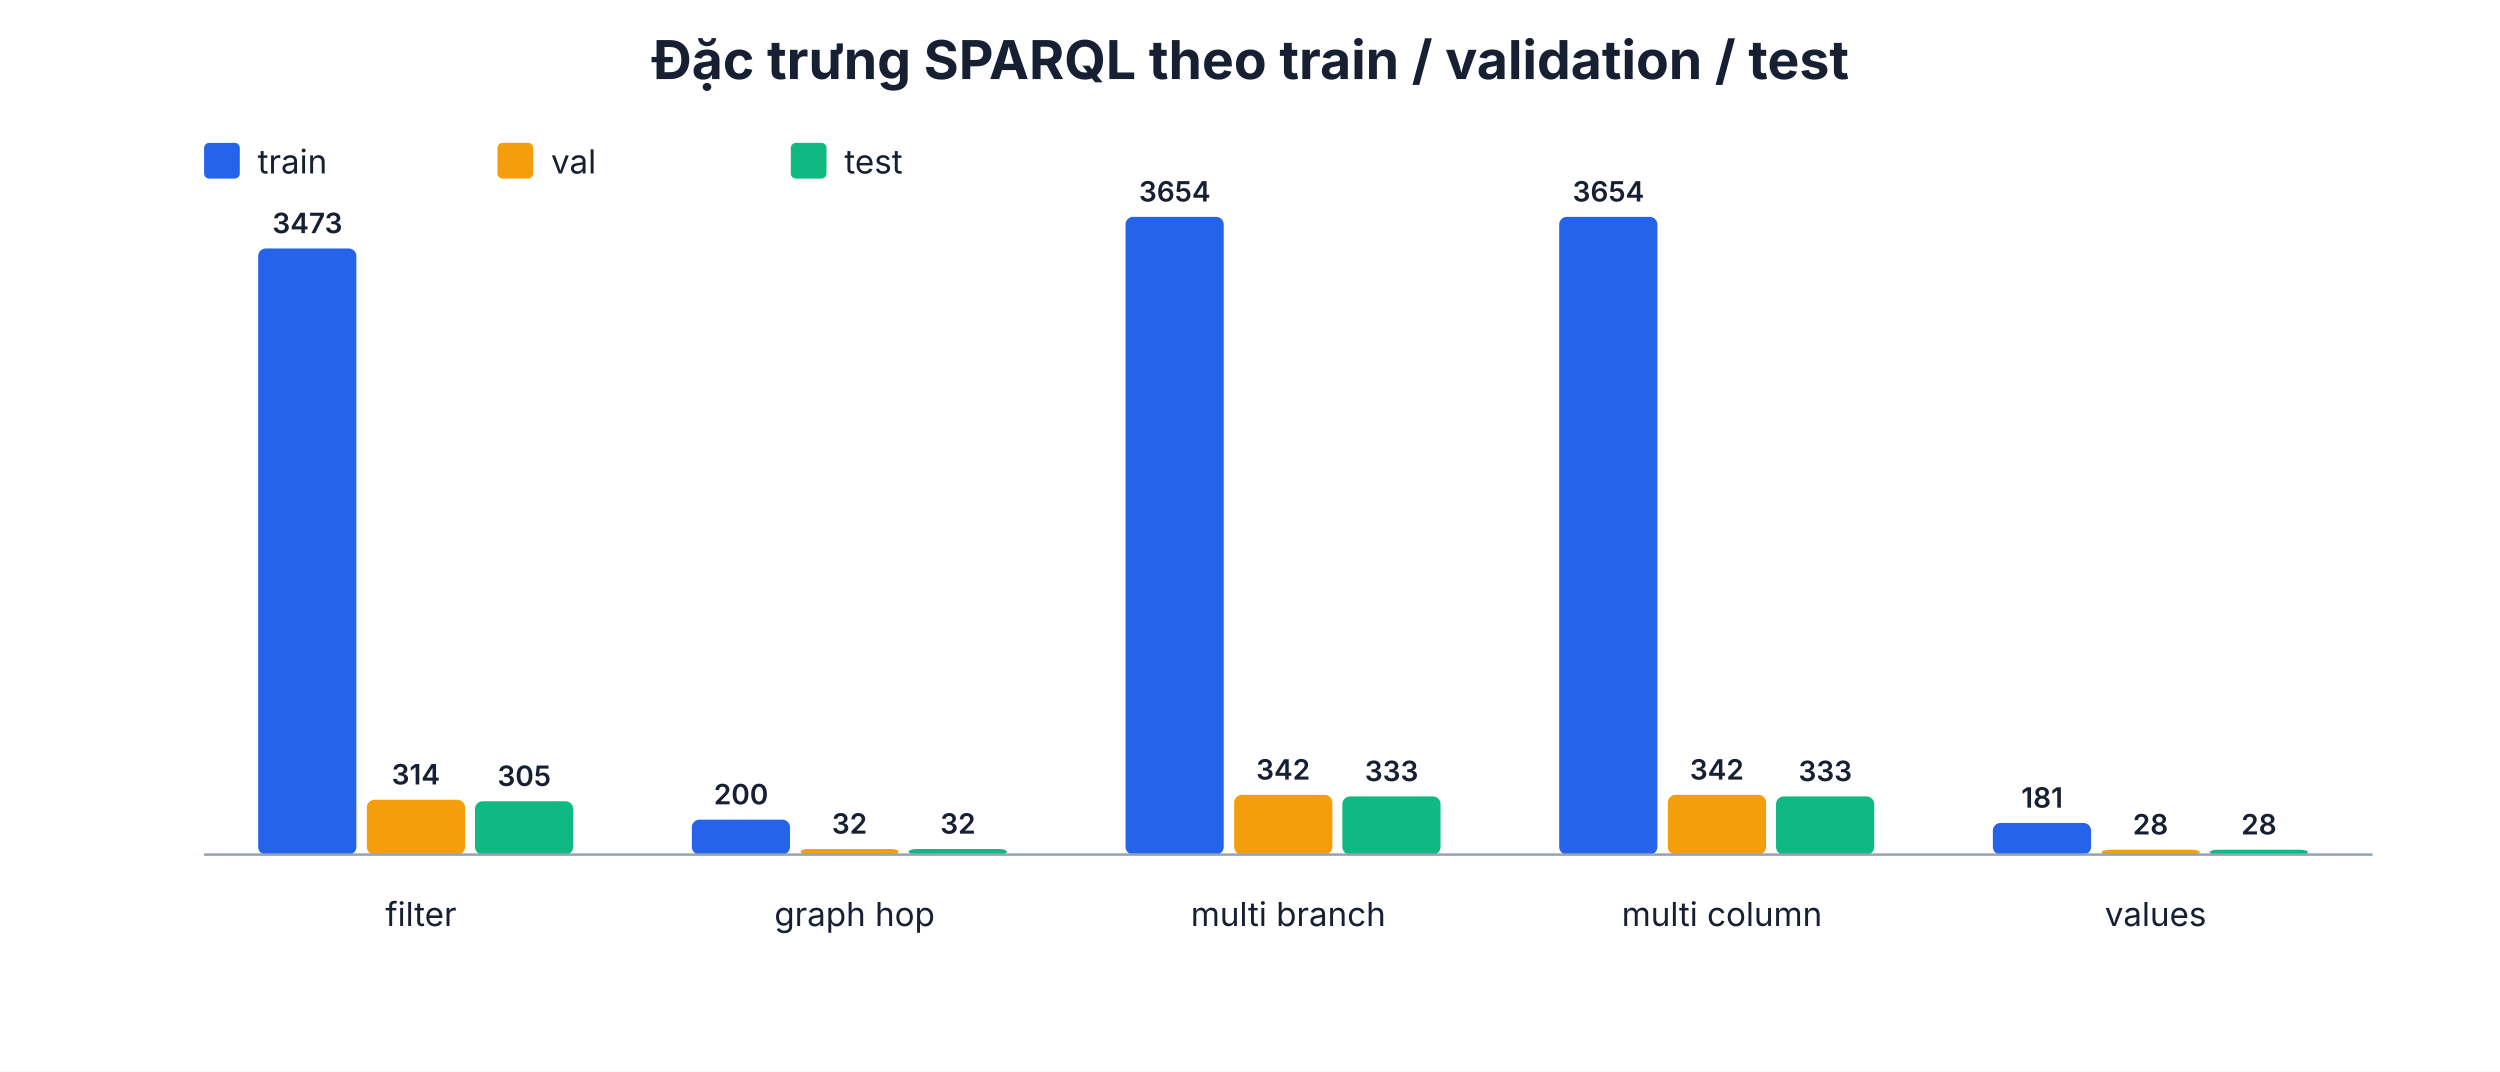
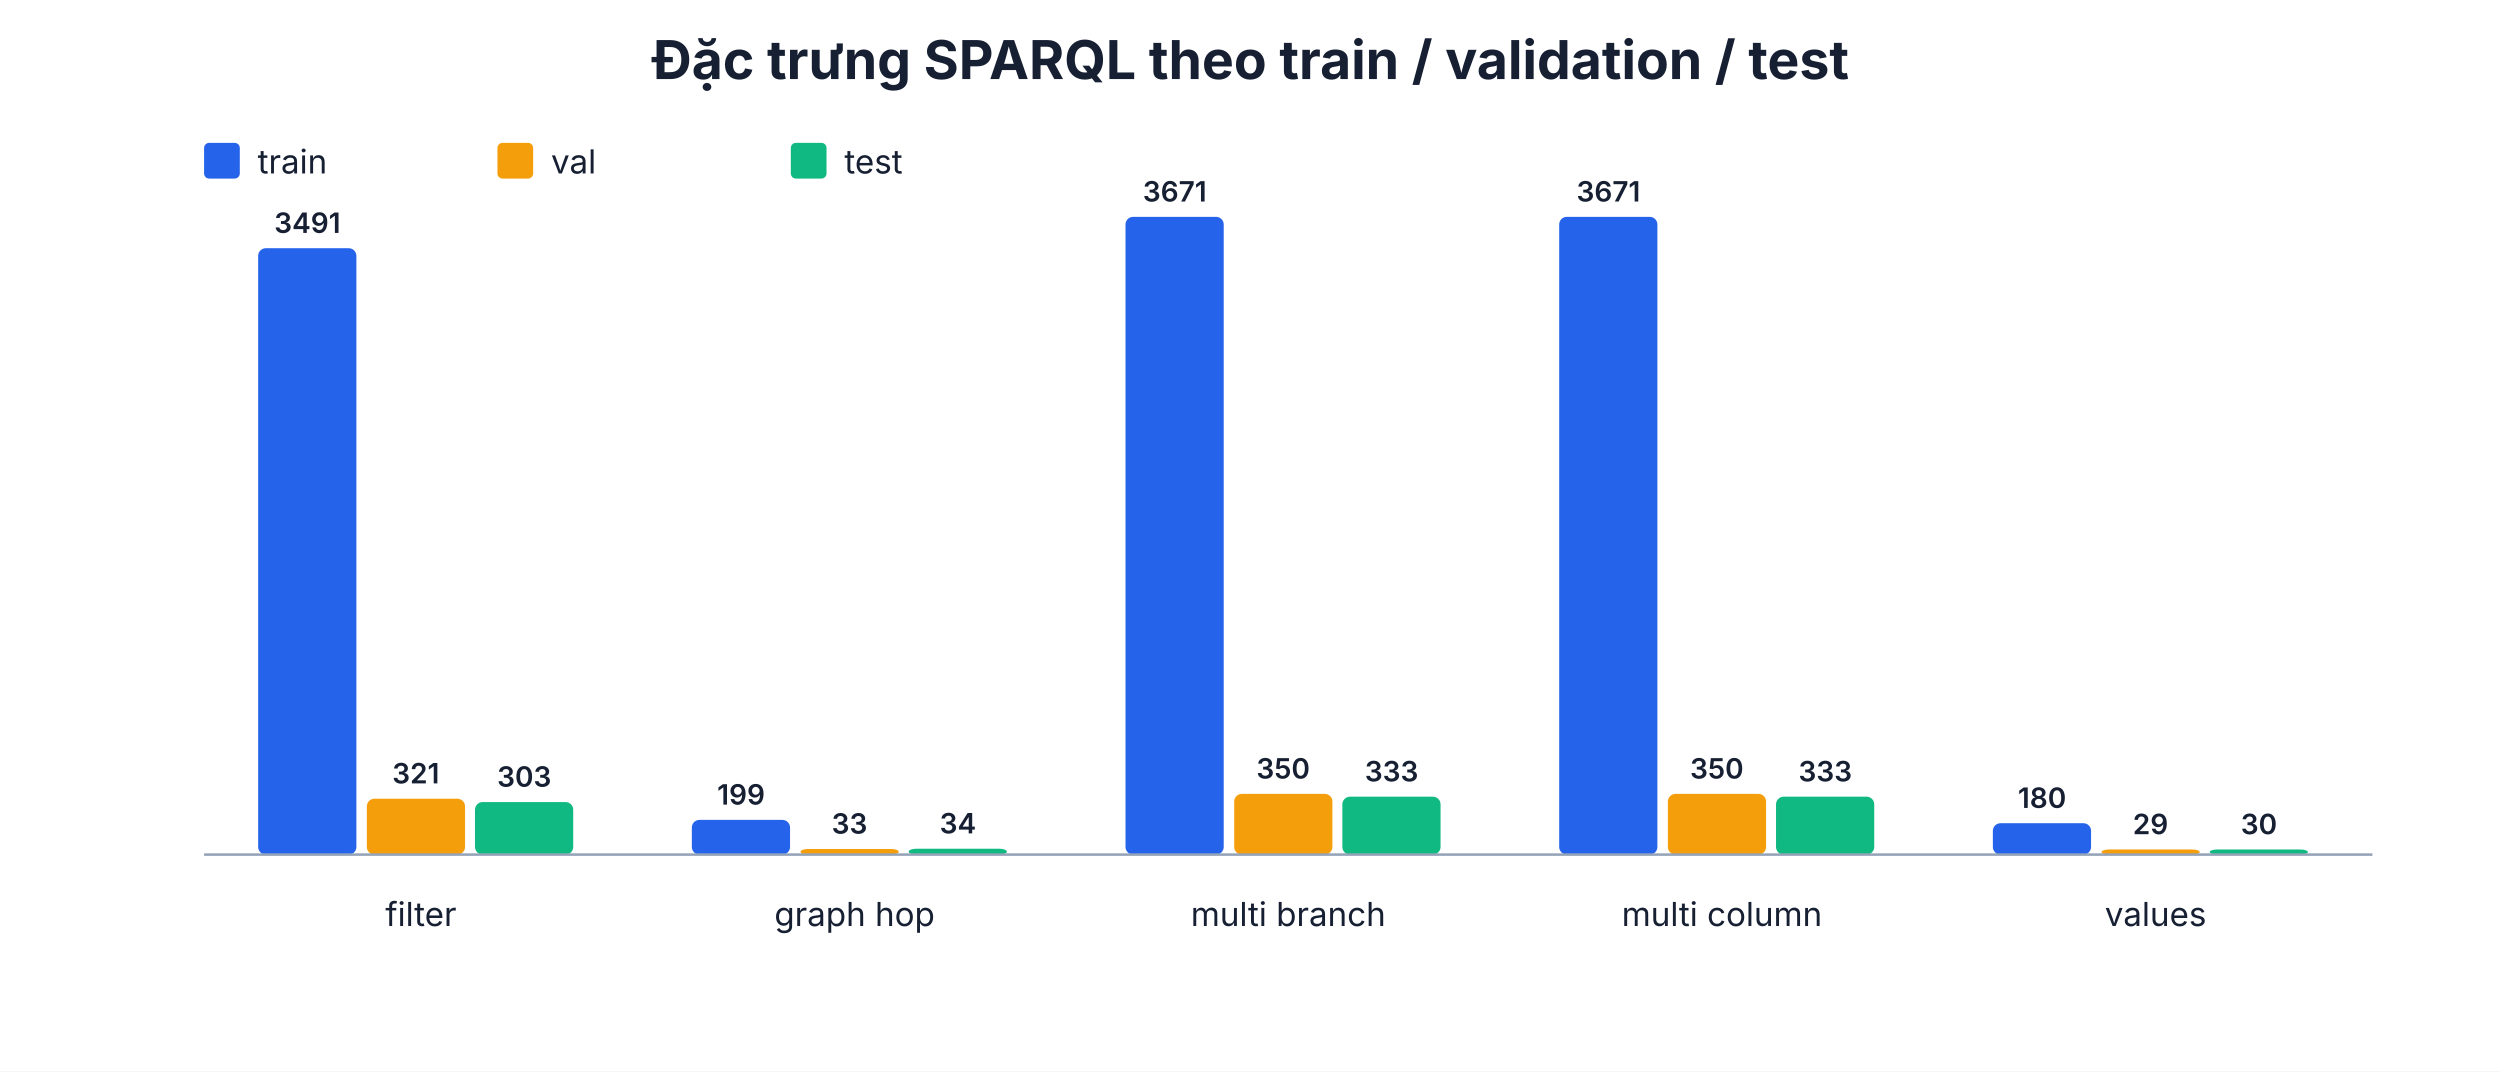
<svg xmlns="http://www.w3.org/2000/svg" width="980" height="420" viewBox="0 0 980 420" role="img" aria-label="Đặc trưng SPARQL theo train / validation / test">
  <style>text{font-family:Inter,system-ui,sans-serif;fill:#172033}.title{font-size:21px;font-weight:700}.label{font-size:13px}.value{font-size:14px;font-weight:700}.small{font-size:11px;font-weight:600}.axis{stroke:#94a3b8;stroke-width:1}</style>
  <rect width="980" height="420" fill="#ffffff" />
  <text x="490.0" y="31" text-anchor="middle" class="title">Đặc trưng SPARQL theo train / validation / test</text>
-   <rect x="101.2" y="97.4" width="38.5" height="237.6" rx="3" fill="#2563eb" />
-   <text x="120.5" y="91.4" text-anchor="middle" class="small">3473</text>
-   <rect x="271.2" y="321.3" width="38.5" height="13.7" rx="3" fill="#2563eb" />
-   <text x="290.5" y="315.3" text-anchor="middle" class="small">200</text>
+   <rect x="101.2" y="97.3" width="38.5" height="237.7" rx="3" fill="#2563eb" />
+   <text x="120.5" y="91.3" text-anchor="middle" class="small">3491</text>
+   <rect x="271.2" y="321.4" width="38.5" height="13.6" rx="3" fill="#2563eb" />
+   <text x="290.5" y="315.4" text-anchor="middle" class="small">199</text>
  <rect x="441.2" y="85.0" width="38.5" height="250.0" rx="3" fill="#2563eb" />
-   <text x="460.5" y="79.0" text-anchor="middle" class="small">3654</text>
+   <text x="460.5" y="79.0" text-anchor="middle" class="small">3671</text>
  <rect x="611.2" y="85.0" width="38.5" height="250.0" rx="3" fill="#2563eb" />
-   <text x="630.5" y="79.0" text-anchor="middle" class="small">3654</text>
-   <rect x="781.2" y="322.6" width="38.5" height="12.4" rx="3" fill="#2563eb" />
-   <text x="800.5" y="316.6" text-anchor="middle" class="small">181</text>
+   <text x="630.5" y="79.0" text-anchor="middle" class="small">3671</text>
+   <rect x="781.2" y="322.7" width="38.5" height="12.3" rx="3" fill="#2563eb" />
+   <text x="800.5" y="316.7" text-anchor="middle" class="small">180</text>
  <rect x="80" y="56" width="14" height="14" rx="2" fill="#2563eb" />
  <text x="101" y="68" class="label">train</text>
-   <rect x="143.8" y="313.5" width="38.5" height="21.5" rx="3" fill="#f59e0b" />
-   <text x="163.0" y="307.5" text-anchor="middle" class="small">314</text>
+   <rect x="143.8" y="313.1" width="38.5" height="21.9" rx="3" fill="#f59e0b" />
+   <text x="163.0" y="307.1" text-anchor="middle" class="small">321</text>
  <rect x="313.8" y="332.8" width="38.5" height="2.2" rx="3" fill="#f59e0b" />
-   <text x="333.0" y="326.8" text-anchor="middle" class="small">32</text>
-   <rect x="483.8" y="311.6" width="38.5" height="23.4" rx="3" fill="#f59e0b" />
-   <text x="503.0" y="305.6" text-anchor="middle" class="small">342</text>
-   <rect x="653.8" y="311.6" width="38.5" height="23.4" rx="3" fill="#f59e0b" />
-   <text x="673.0" y="305.6" text-anchor="middle" class="small">342</text>
-   <rect x="823.8" y="333.1" width="38.5" height="1.9" rx="3" fill="#f59e0b" />
-   <text x="843.0" y="327.1" text-anchor="middle" class="small">28</text>
+   <text x="333.0" y="326.8" text-anchor="middle" class="small">33</text>
+   <rect x="483.8" y="311.2" width="38.5" height="23.8" rx="3" fill="#f59e0b" />
+   <text x="503.0" y="305.2" text-anchor="middle" class="small">350</text>
+   <rect x="653.8" y="311.2" width="38.5" height="23.8" rx="3" fill="#f59e0b" />
+   <text x="673.0" y="305.2" text-anchor="middle" class="small">350</text>
+   <rect x="823.8" y="333.0" width="38.5" height="2.0" rx="3" fill="#f59e0b" />
+   <text x="843.0" y="327.0" text-anchor="middle" class="small">29</text>
  <rect x="195" y="56" width="14" height="14" rx="2" fill="#f59e0b" />
  <text x="216" y="68" class="label">val</text>
-   <rect x="186.2" y="314.1" width="38.5" height="20.9" rx="3" fill="#10b981" />
-   <text x="205.5" y="308.1" text-anchor="middle" class="small">305</text>
-   <rect x="356.2" y="332.8" width="38.5" height="2.2" rx="3" fill="#10b981" />
-   <text x="375.5" y="326.8" text-anchor="middle" class="small">32</text>
-   <rect x="526.2" y="312.2" width="38.5" height="22.8" rx="3" fill="#10b981" />
-   <text x="545.5" y="306.2" text-anchor="middle" class="small">333</text>
-   <rect x="696.2" y="312.2" width="38.5" height="22.8" rx="3" fill="#10b981" />
-   <text x="715.5" y="306.2" text-anchor="middle" class="small">333</text>
-   <rect x="866.2" y="333.1" width="38.5" height="1.9" rx="3" fill="#10b981" />
-   <text x="885.5" y="327.1" text-anchor="middle" class="small">28</text>
+   <rect x="186.2" y="314.4" width="38.5" height="20.6" rx="3" fill="#10b981" />
+   <text x="205.5" y="308.4" text-anchor="middle" class="small">303</text>
+   <rect x="356.2" y="332.7" width="38.5" height="2.3" rx="3" fill="#10b981" />
+   <text x="375.5" y="326.7" text-anchor="middle" class="small">34</text>
+   <rect x="526.2" y="312.3" width="38.5" height="22.7" rx="3" fill="#10b981" />
+   <text x="545.5" y="306.3" text-anchor="middle" class="small">333</text>
+   <rect x="696.2" y="312.3" width="38.5" height="22.7" rx="3" fill="#10b981" />
+   <text x="715.5" y="306.3" text-anchor="middle" class="small">333</text>
+   <rect x="866.2" y="333.0" width="38.5" height="2.0" rx="3" fill="#10b981" />
+   <text x="885.5" y="327.0" text-anchor="middle" class="small">30</text>
  <rect x="310" y="56" width="14" height="14" rx="2" fill="#10b981" />
  <text x="331" y="68" class="label">test</text>
  <text x="165.0" y="363" text-anchor="middle" class="label">filter</text>
  <text x="335.0" y="363" text-anchor="middle" class="label">graph hop</text>
  <text x="505.0" y="363" text-anchor="middle" class="label">multi branch</text>
  <text x="675.0" y="363" text-anchor="middle" class="label">multi column</text>
  <text x="845.0" y="363" text-anchor="middle" class="label">values</text>
  <line x1="80" y1="335" x2="930" y2="335" class="axis" />
</svg>
